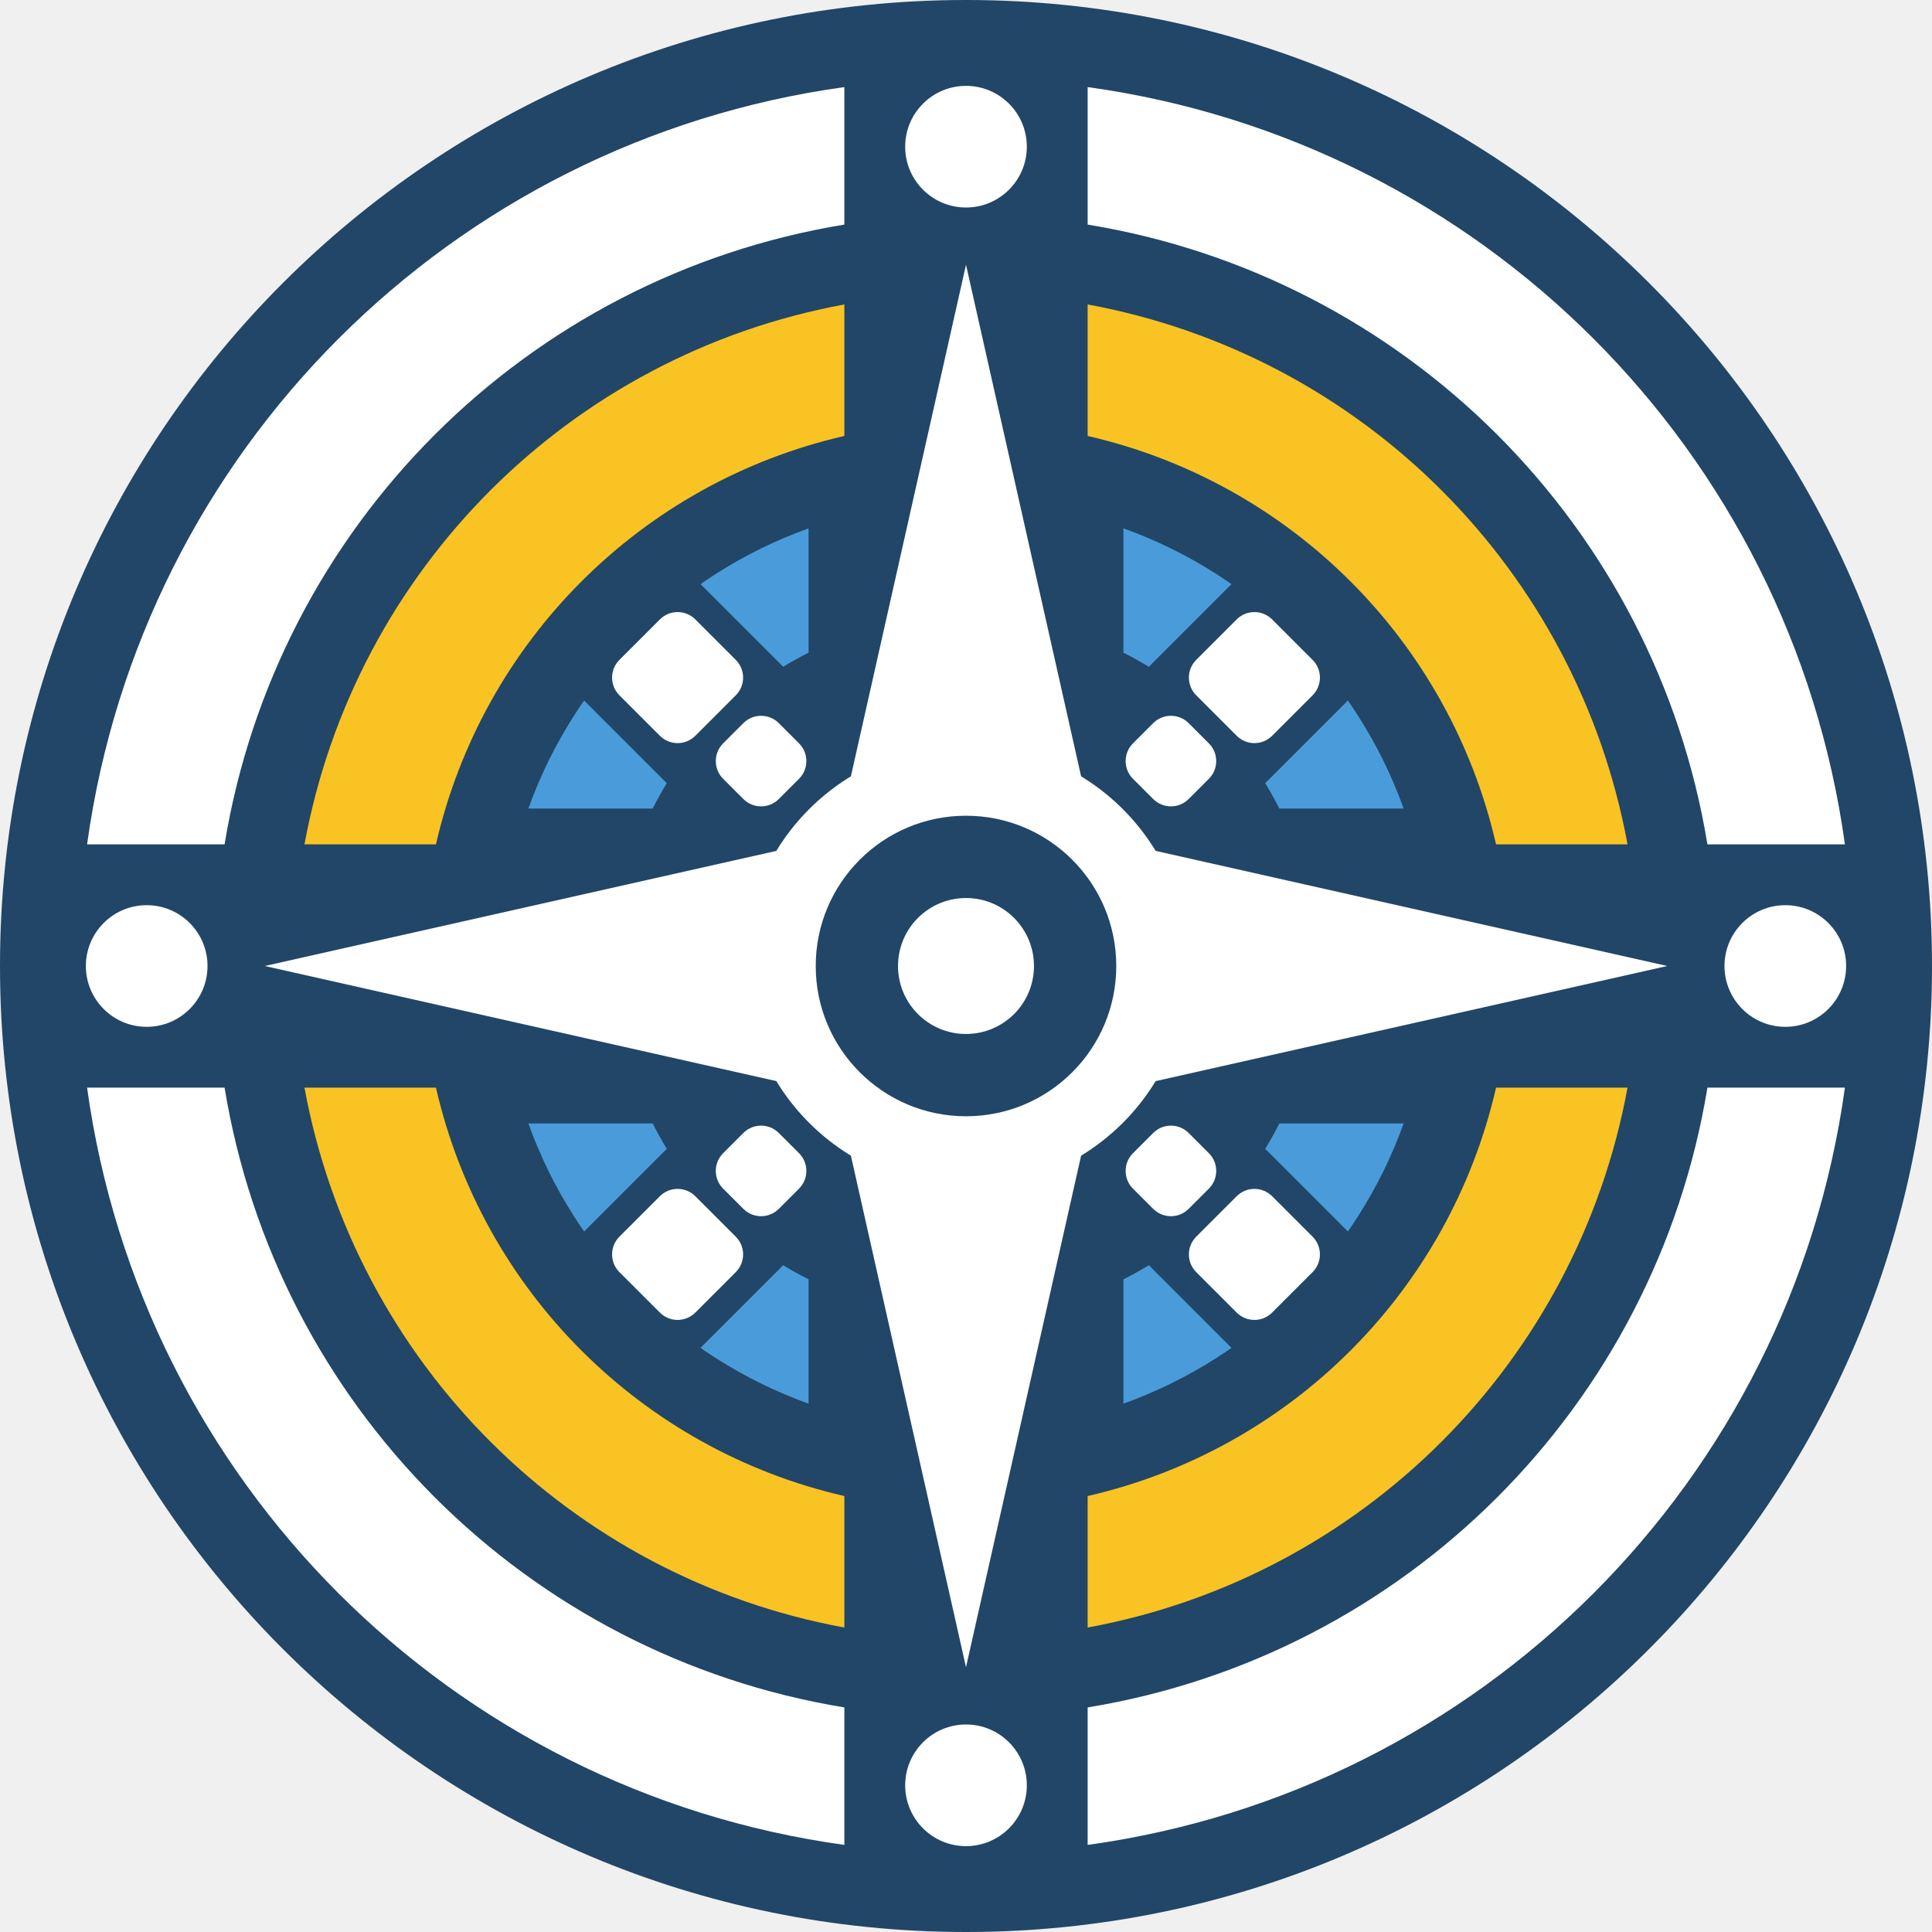
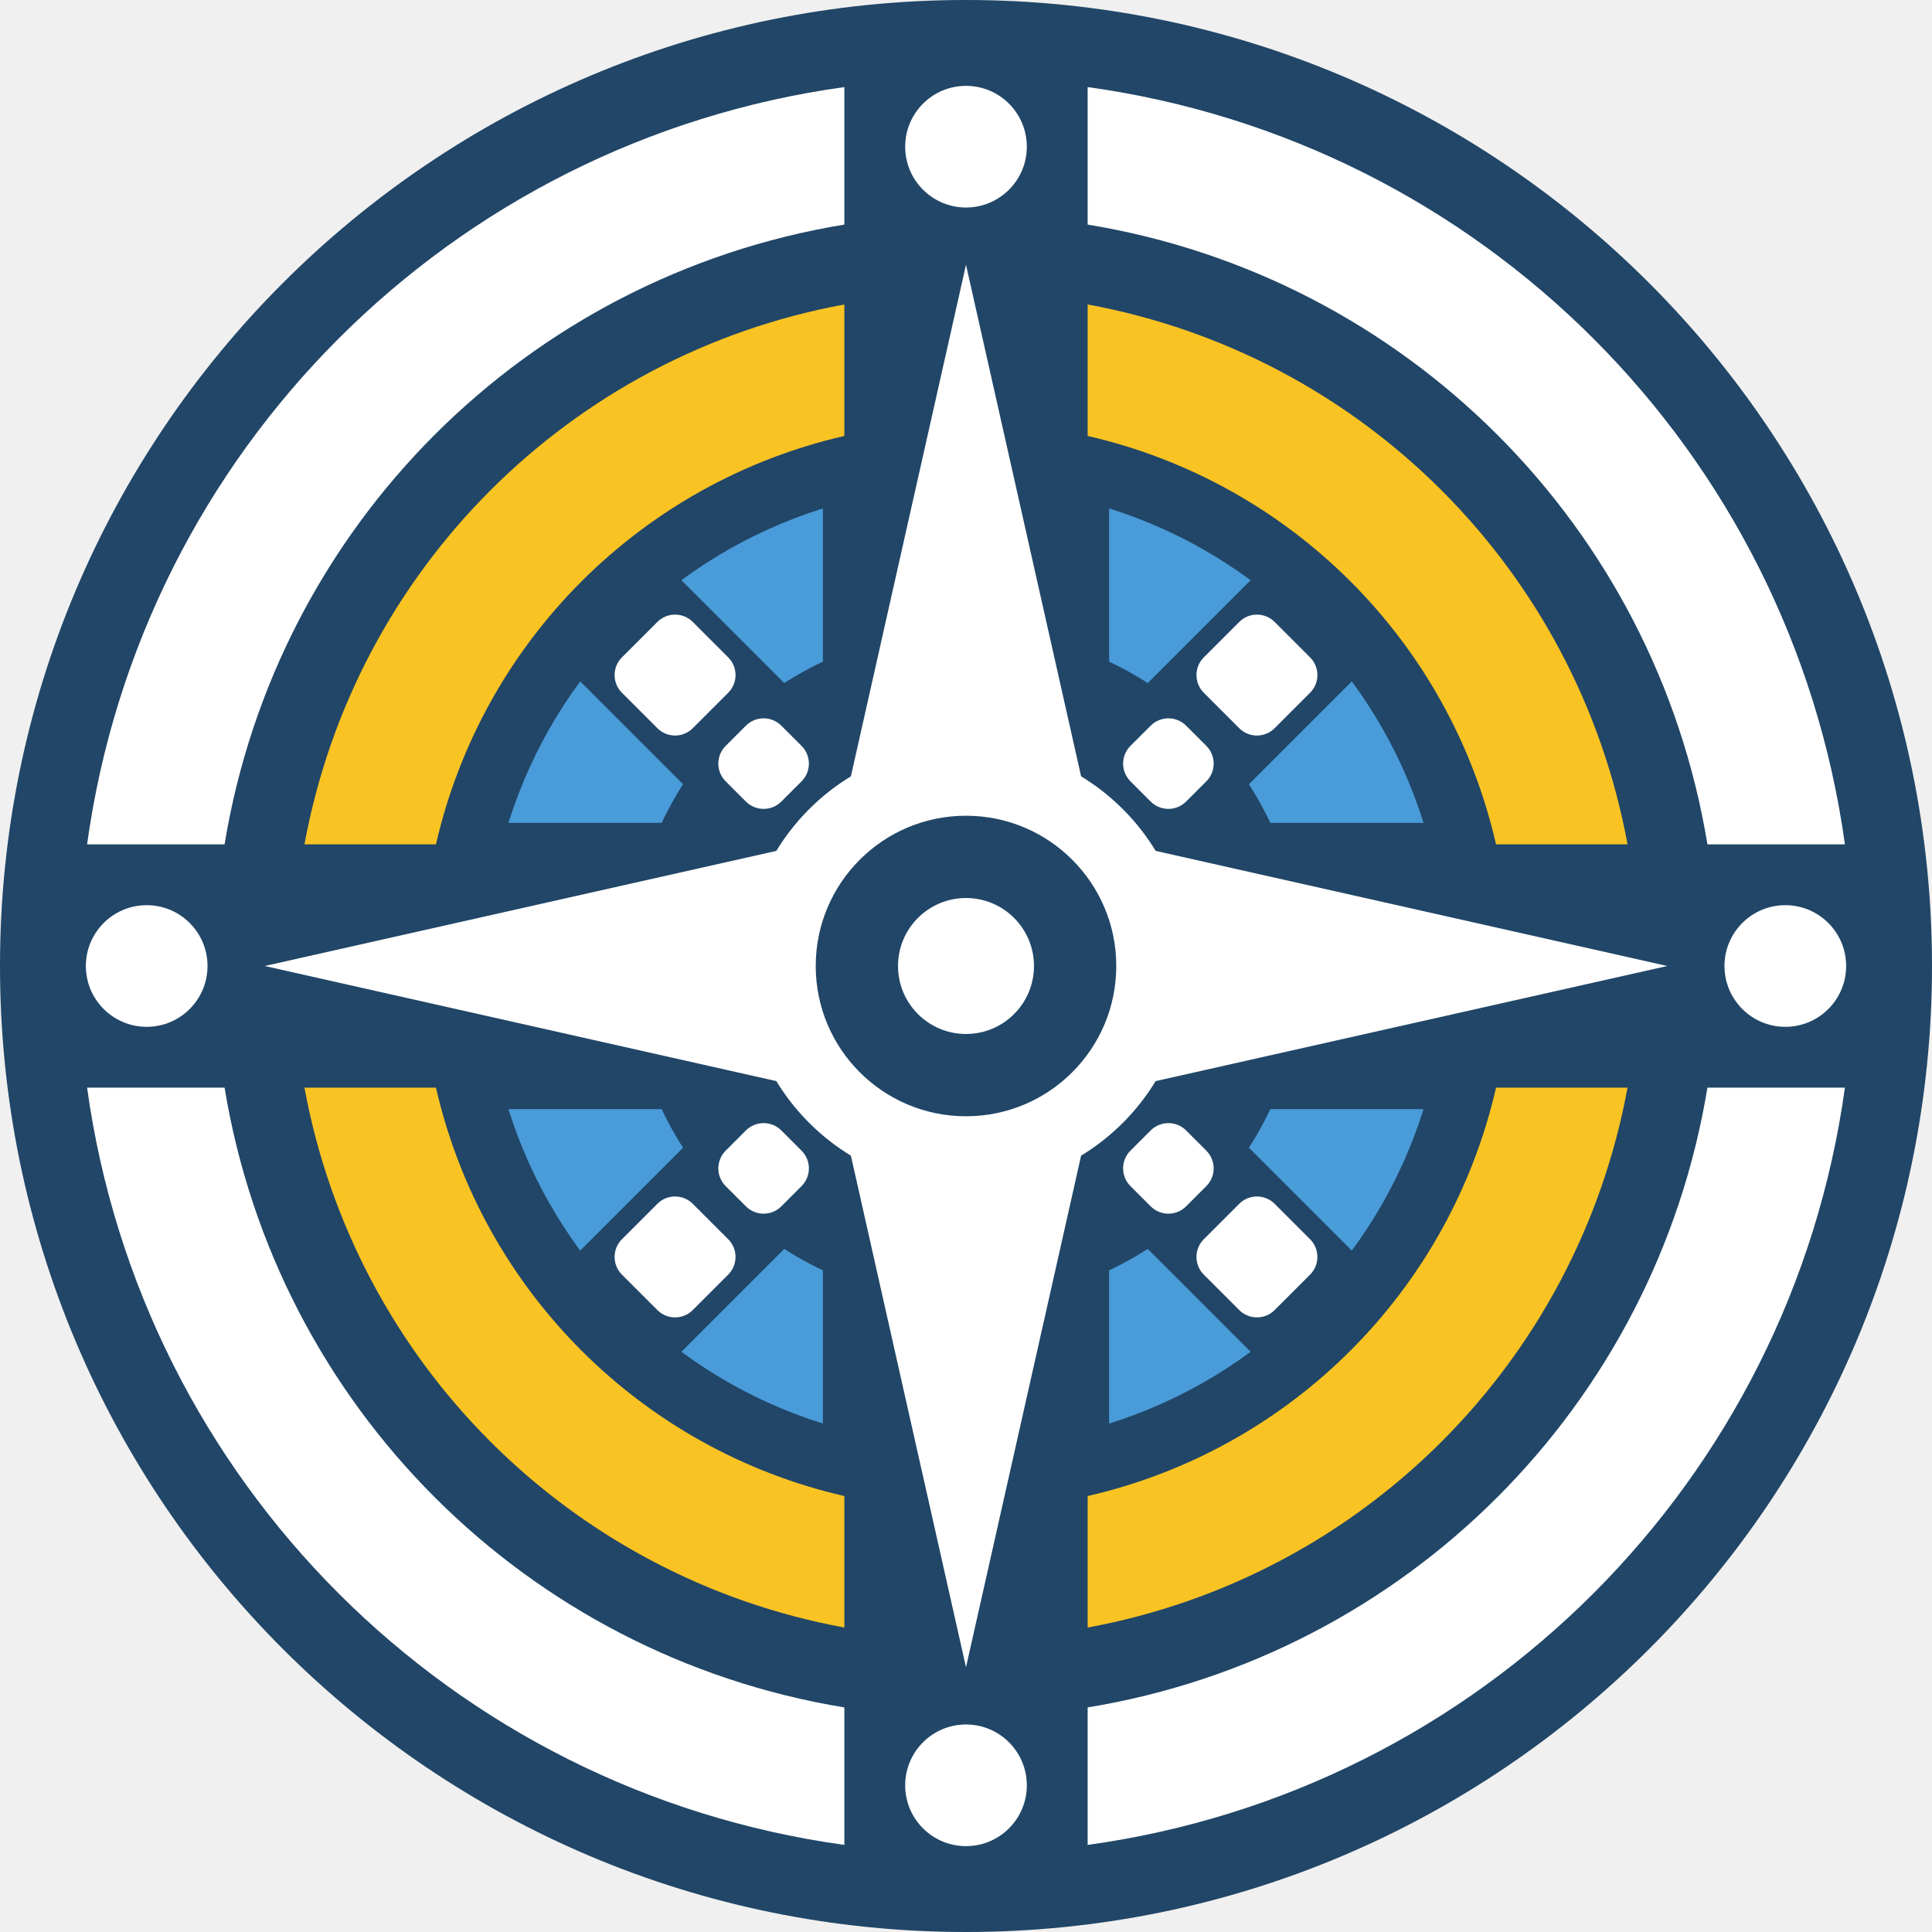
- <svg xmlns="http://www.w3.org/2000/svg" xmlns:xlink="http://www.w3.org/1999/xlink" viewBox="-270 -270 540 540" role="img" aria-label="Startpunkt icon">
+ <svg xmlns="http://www.w3.org/2000/svg" xmlns:xlink="http://www.w3.org/1999/xlink" viewBox="-270 -270 540 540" role="img" aria-label="Startpunkt logo">
  <circle r="270" fill="#214667" />
  <defs>
    <g id="q">
      <path fill="#fff" d="M34 -245.66A248 248 0 0 1 245.66 -34H207.23A210 210 0 0 0 34 -207.23Z" />
      <path fill="#f9c323" d="M34 -184.9A188 188 0 0 1 184.9 -34H148.15A152 152 0 0 0 34 -148.15Z" />
-       <path fill="#4a9bd9" d="M44 -122.33A130 130 0 0 1 122.33 -44H87.57A98 98 0 0 0 44 -87.57Z" />
+       <path fill="#4a9bd9" d="M40 -127.89A134 134 0 0 1 127.89 -40H85.06A94 94 0 0 0 40 -85.06Z" />
      <g transform="rotate(45)">
-         <rect x="-23" y="-136" width="46" height="44" fill="#214667" />
-         <rect x="-15" y="-129" width="30" height="30" rx="7" fill="#fff" />
-         <rect x="-11" y="-92" width="22" height="22" rx="7" fill="#fff" />
+         <rect x="-20" y="-140" width="40" height="50" fill="#214667" />
+         <rect x="-14" y="-129" width="28" height="28" rx="7" fill="#fff" />
+         <rect x="-11" y="-91" width="22" height="22" rx="7" fill="#fff" />
      </g>
      <circle cy="-229" r="17" fill="#fff" />
    </g>
  </defs>
  <use xlink:href="#q" />
  <use xlink:href="#q" transform="rotate(90)" />
  <use xlink:href="#q" transform="rotate(180)" />
  <use xlink:href="#q" transform="rotate(270)" />
  <path fill="#fff" d="M0 -196 36 -36 196 0 36 36 0 196 -36 36 -196 0 -36 -36Z" />
  <circle r="62" fill="#fff" />
  <circle r="42" fill="#214667" />
  <circle r="19" fill="#fff" />
</svg>
